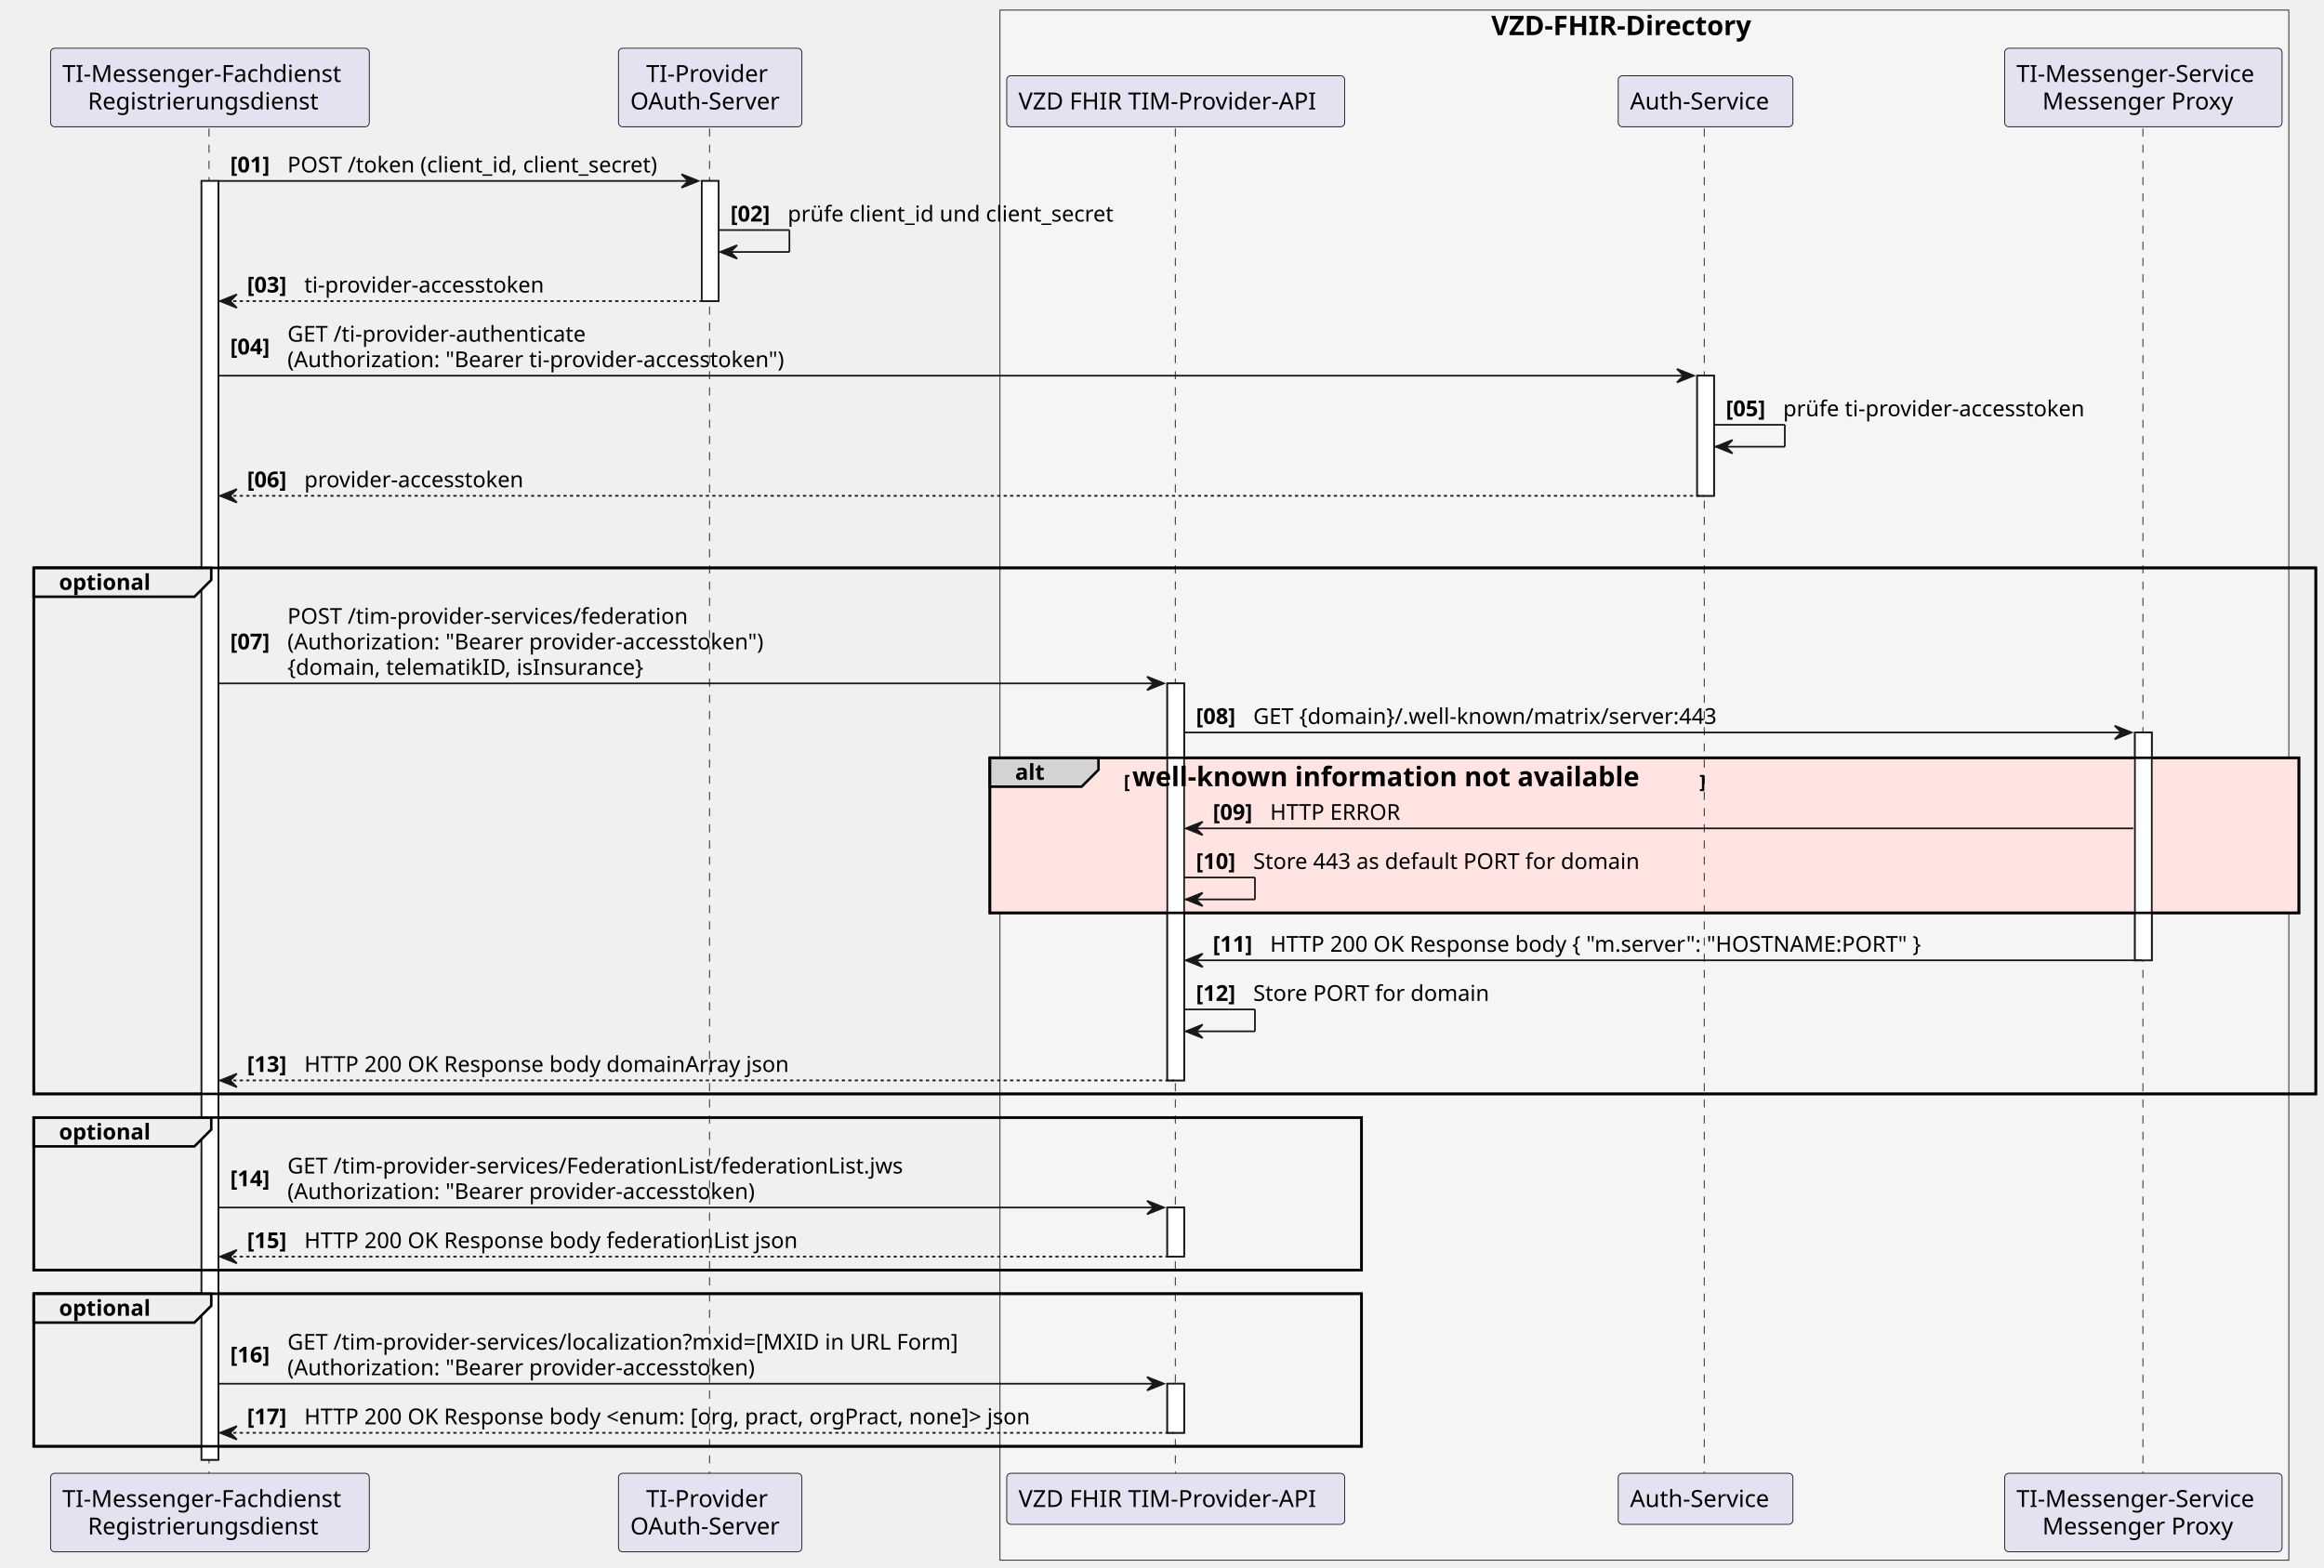
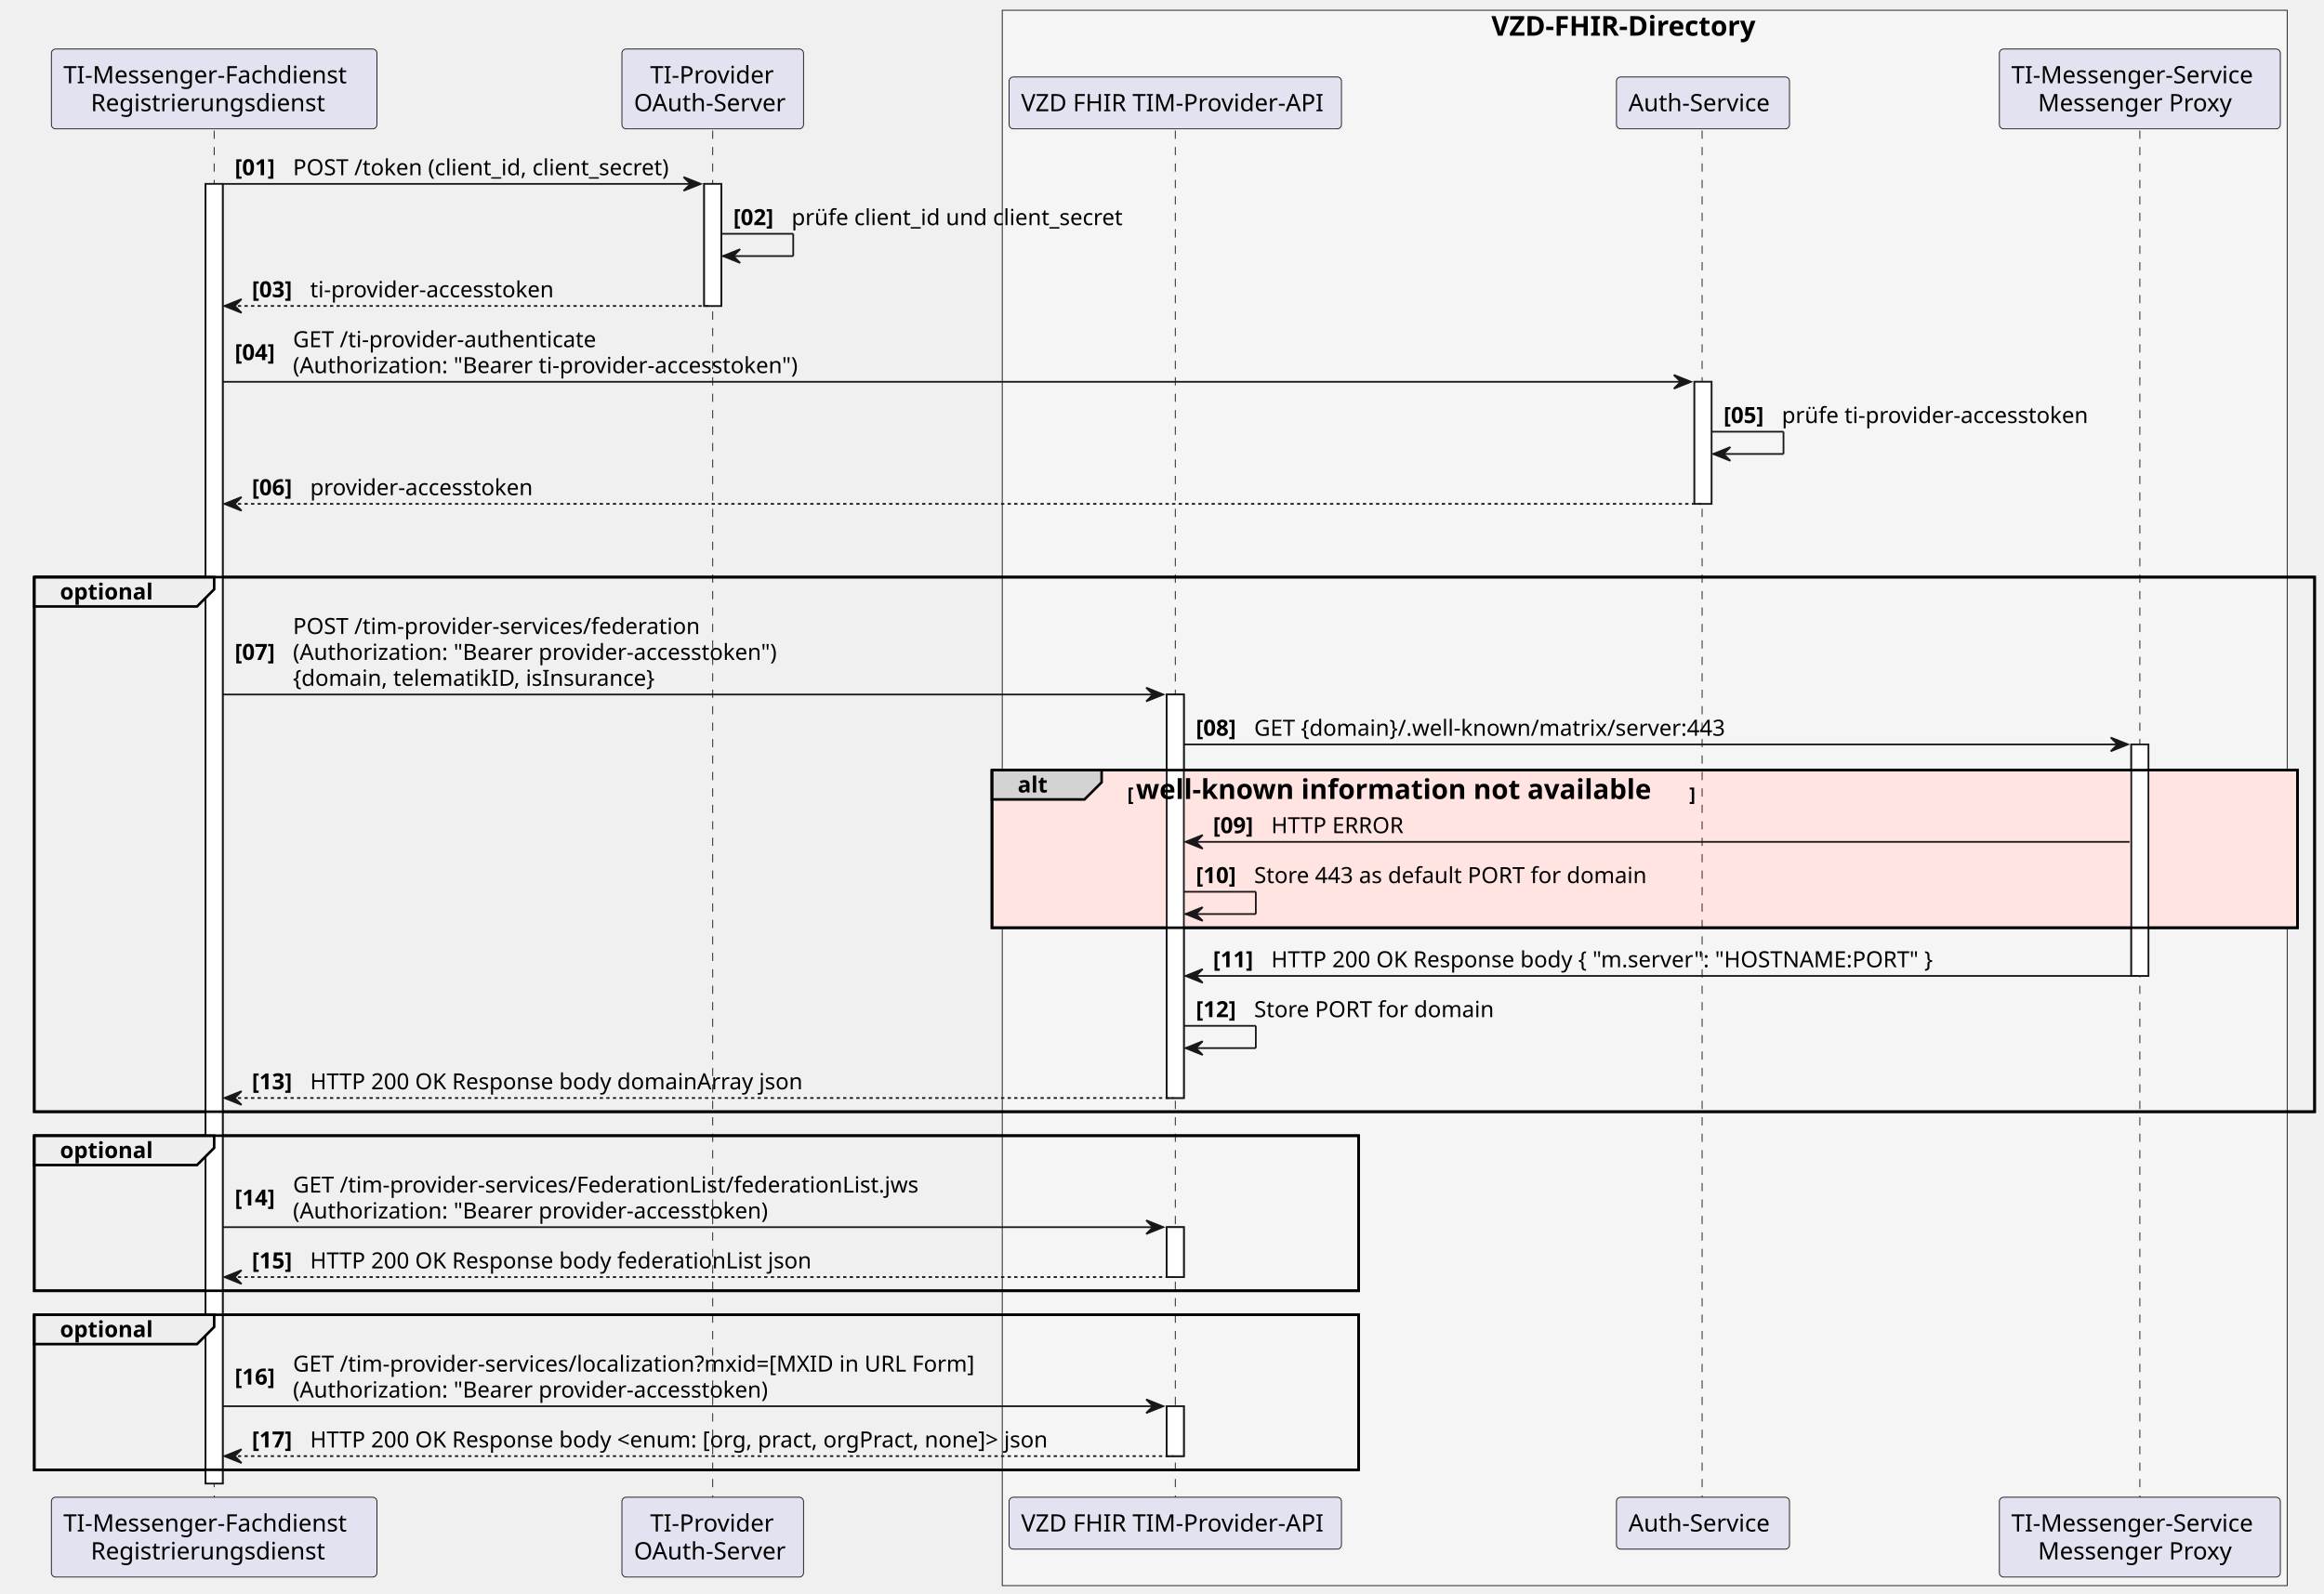
- <svg xmlns="http://www.w3.org/2000/svg" contentStyleType="text/css" data-diagram-type="SEQUENCE" height="969.792px" preserveAspectRatio="none" style="width:1436px;height:969px;background:#FFFFFF;" version="1.1" viewBox="0 0 1436 969" width="1436.458px" zoomAndPan="magnify">
+ <svg xmlns="http://www.w3.org/2000/svg" contentStyleType="text/css" height="969.792px" preserveAspectRatio="none" style="width:1413px;height:969px;background:#FFFFFF;" version="1.1" viewBox="0 0 1413 969" width="1413.542px" zoomAndPan="magnify">
  <defs />
  <g>
-     <rect fill="#F5F5F5" height="957.967" style="stroke:#181818;stroke-width:0.521;" width="796.367" x="617.883" y="6.25" />
-     <text fill="#000000" font-family="sans-serif" font-size="16.667" font-weight="bold" lengthAdjust="spacing" textLength="184.473" x="921.473" y="21.72">VZD-FHIR-Directory</text>
-     <text fill="#000000" font-family="sans-serif" font-size="13.542" font-weight="bold" lengthAdjust="spacing" textLength="4.715" x="1105.945" y="22.457"> </text>
-     <g>
-       <rect fill="#FFFFFF" height="790.316" style="stroke:#181818;stroke-width:1.042;" width="10.417" x="124.508" y="111.825" />
-     </g>
-     <g>
-       <rect fill="#FFFFFF" height="74.235" style="stroke:#181818;stroke-width:1.042;" width="10.417" x="433.613" y="111.825" />
-     </g>
-     <g>
-       <rect fill="#FFFFFF" height="245.369" style="stroke:#181818;stroke-width:1.042;" width="10.417" x="721.264" y="422.331" />
-     </g>
-     <g>
-       <rect fill="#FFFFFF" height="30.347" style="stroke:#181818;stroke-width:1.042;" width="10.417" x="721.264" y="746.24" />
-     </g>
-     <g>
-       <rect fill="#FFFFFF" height="30.347" style="stroke:#181818;stroke-width:1.042;" width="10.417" x="721.264" y="855.127" />
-     </g>
-     <g>
-       <rect fill="#FFFFFF" height="74.235" style="stroke:#181818;stroke-width:1.042;" width="10.417" x="1048.674" y="232.17" />
-     </g>
-     <g>
-       <rect fill="#FFFFFF" height="140.788" style="stroke:#181818;stroke-width:1.042;" width="10.417" x="1319.173" y="452.677" />
-     </g>
-     <rect fill="none" height="325.089" style="stroke:#000000;stroke-width:1.562;" width="1410.083" x="20.833" y="350.944" />
-     <rect fill="#FFE4E1" height="95.858" style="stroke:#000000;stroke-width:1.562;" width="808.867" x="611.633" y="468.302" />
-     <rect fill="none" height="94.303" style="stroke:#000000;stroke-width:1.562;" width="820.478" x="20.833" y="690.617" />
-     <rect fill="none" height="94.303" style="stroke:#000000;stroke-width:1.562;" width="820.478" x="20.833" y="799.504" />
-     <g>
-       <rect fill="#000000" fill-opacity="0" height="832.121" width="8.333" x="125.549" y="79.394" />
-       <line style="stroke:#181818;stroke-width:0.521;stroke-dasharray:5.0,5.0;" x1="129.167" x2="129.167" y1="79.394" y2="911.515" />
-     </g>
-     <g>
-       <rect fill="#000000" fill-opacity="0" height="832.121" width="8.333" x="434.654" y="79.394" />
-       <line style="stroke:#181818;stroke-width:0.521;stroke-dasharray:5.0,5.0;" x1="438.407" x2="438.407" y1="79.394" y2="911.515" />
-     </g>
-     <g>
-       <rect fill="#000000" fill-opacity="0" height="832.121" width="8.333" x="722.305" y="79.394" />
-       <line style="stroke:#181818;stroke-width:0.521;stroke-dasharray:5.0,5.0;" x1="726.216" x2="726.216" y1="79.394" y2="911.515" />
-     </g>
-     <g>
-       <rect fill="#000000" fill-opacity="0" height="832.121" width="8.333" x="1049.715" y="79.394" />
-       <line style="stroke:#181818;stroke-width:0.521;stroke-dasharray:5.0,5.0;" x1="1053.046" x2="1053.046" y1="79.394" y2="911.515" />
-     </g>
-     <g>
-       <rect fill="#000000" fill-opacity="0" height="832.121" width="8.333" x="1320.214" y="79.394" />
-       <line style="stroke:#181818;stroke-width:0.521;stroke-dasharray:5.0,5.0;" x1="1324.096" x2="1324.096" y1="79.394" y2="911.515" />
-     </g>
-     <g class="participant participant-head" data-participant="rd">
-       <rect fill="#E2E2F0" height="48.535" rx="2.604" ry="2.604" style="stroke:#181818;stroke-width:0.521;" width="196.932" x="31.25" y="29.818" />
-       <text fill="#000000" font-family="sans-serif" font-size="14.583" lengthAdjust="spacing" textLength="182.349" x="38.542" y="50.646">TI-Messenger-Fachdienst</text>
-       <text fill="#000000" font-family="sans-serif" font-size="14.583" lengthAdjust="spacing" textLength="150.925" x="54.254" y="67.622">Registrierungsdienst</text>
-     </g>
-     <g class="participant participant-tail" data-participant="rd">
-       <rect fill="#E2E2F0" height="48.535" rx="2.604" ry="2.604" style="stroke:#181818;stroke-width:0.521;" width="196.932" x="31.25" y="910.474" />
-       <text fill="#000000" font-family="sans-serif" font-size="14.583" lengthAdjust="spacing" textLength="182.349" x="38.542" y="931.302">TI-Messenger-Fachdienst</text>
-       <text fill="#000000" font-family="sans-serif" font-size="14.583" lengthAdjust="spacing" textLength="150.925" x="54.254" y="948.278">Registrierungsdienst</text>
-     </g>
-     <g class="participant participant-head" data-participant="oa">
-       <rect fill="#E2E2F0" height="48.535" rx="2.604" ry="2.604" style="stroke:#181818;stroke-width:0.521;" width="113.327" x="382.157" y="29.818" />
-       <text fill="#000000" font-family="sans-serif" font-size="14.583" lengthAdjust="spacing" textLength="79.09" x="399.276" y="50.646">TI-Provider</text>
-       <text fill="#000000" font-family="sans-serif" font-size="14.583" lengthAdjust="spacing" textLength="98.744" x="389.449" y="67.622">OAuth-Server</text>
-     </g>
-     <g class="participant participant-tail" data-participant="oa">
-       <rect fill="#E2E2F0" height="48.535" rx="2.604" ry="2.604" style="stroke:#181818;stroke-width:0.521;" width="113.327" x="382.157" y="910.474" />
-       <text fill="#000000" font-family="sans-serif" font-size="14.583" lengthAdjust="spacing" textLength="79.09" x="399.276" y="931.302">TI-Provider</text>
-       <text fill="#000000" font-family="sans-serif" font-size="14.583" lengthAdjust="spacing" textLength="98.744" x="389.449" y="948.278">OAuth-Server</text>
-     </g>
-     <g class="participant participant-head" data-participant="fp">
-       <rect fill="#E2E2F0" height="31.559" rx="2.604" ry="2.604" style="stroke:#181818;stroke-width:0.521;" width="208.845" x="622.049" y="46.794" />
-       <text fill="#000000" font-family="sans-serif" font-size="14.583" lengthAdjust="spacing" textLength="194.262" x="629.341" y="67.622">VZD FHIR TIM-Provider-API</text>
-     </g>
-     <g class="participant participant-tail" data-participant="fp">
-       <rect fill="#E2E2F0" height="31.559" rx="2.604" ry="2.604" style="stroke:#181818;stroke-width:0.521;" width="208.845" x="622.049" y="910.474" />
-       <text fill="#000000" font-family="sans-serif" font-size="14.583" lengthAdjust="spacing" textLength="194.262" x="629.341" y="931.302">VZD FHIR TIM-Provider-API</text>
-     </g>
-     <g class="participant participant-head" data-participant="fa">
-       <rect fill="#E2E2F0" height="31.559" rx="2.604" ry="2.604" style="stroke:#181818;stroke-width:0.521;" width="107.922" x="999.921" y="46.794" />
-       <text fill="#000000" font-family="sans-serif" font-size="14.583" lengthAdjust="spacing" textLength="93.339" x="1007.212" y="67.622">Auth-Service</text>
-     </g>
-     <g class="participant participant-tail" data-participant="fa">
-       <rect fill="#E2E2F0" height="31.559" rx="2.604" ry="2.604" style="stroke:#181818;stroke-width:0.521;" width="107.922" x="999.921" y="910.474" />
-       <text fill="#000000" font-family="sans-serif" font-size="14.583" lengthAdjust="spacing" textLength="93.339" x="1007.212" y="931.302">Auth-Service</text>
-     </g>
-     <g class="participant participant-head" data-participant="hs">
-       <rect fill="#E2E2F0" height="48.535" rx="2.604" ry="2.604" style="stroke:#181818;stroke-width:0.521;" width="171.404" x="1238.679" y="29.818" />
-       <text fill="#000000" font-family="sans-serif" font-size="14.583" lengthAdjust="spacing" textLength="156.821" x="1245.971" y="50.646">TI-Messenger-Service</text>
-       <text fill="#000000" font-family="sans-serif" font-size="14.583" lengthAdjust="spacing" textLength="124.799" x="1261.982" y="67.622">Messenger Proxy</text>
-     </g>
-     <g class="participant participant-tail" data-participant="hs">
-       <rect fill="#E2E2F0" height="48.535" rx="2.604" ry="2.604" style="stroke:#181818;stroke-width:0.521;" width="171.404" x="1238.679" y="910.474" />
-       <text fill="#000000" font-family="sans-serif" font-size="14.583" lengthAdjust="spacing" textLength="156.821" x="1245.971" y="931.302">TI-Messenger-Service</text>
-       <text fill="#000000" font-family="sans-serif" font-size="14.583" lengthAdjust="spacing" textLength="124.799" x="1261.982" y="948.278">Messenger Proxy</text>
-     </g>
-     <g>
-       <rect fill="#FFFFFF" height="790.316" style="stroke:#181818;stroke-width:1.042;" width="10.417" x="124.508" y="111.825" />
-     </g>
-     <g>
-       <rect fill="#FFFFFF" height="74.235" style="stroke:#181818;stroke-width:1.042;" width="10.417" x="433.613" y="111.825" />
-     </g>
-     <g>
-       <rect fill="#FFFFFF" height="245.369" style="stroke:#181818;stroke-width:1.042;" width="10.417" x="721.264" y="422.331" />
-     </g>
-     <g>
-       <rect fill="#FFFFFF" height="30.347" style="stroke:#181818;stroke-width:1.042;" width="10.417" x="721.264" y="746.24" />
-     </g>
-     <g>
-       <rect fill="#FFFFFF" height="30.347" style="stroke:#181818;stroke-width:1.042;" width="10.417" x="721.264" y="855.127" />
-     </g>
-     <g>
-       <rect fill="#FFFFFF" height="74.235" style="stroke:#181818;stroke-width:1.042;" width="10.417" x="1048.674" y="232.17" />
-     </g>
-     <g>
-       <rect fill="#FFFFFF" height="140.788" style="stroke:#181818;stroke-width:1.042;" width="10.417" x="1319.173" y="452.677" />
-     </g>
-     <g class="message" data-participant-1="rd" data-participant-2="oa">
-       <polygon fill="#181818" points="421.113,107.658,431.529,111.825,421.113,115.991,425.279,111.825" style="stroke:#181818;stroke-width:1.042;" />
-       <line style="stroke:#181818;stroke-width:1.042;" x1="134.924" x2="427.363" y1="111.825" y2="111.825" />
-       <text fill="#000000" font-family="sans-serif" font-size="13.542" font-weight="bold" lengthAdjust="spacing" textLength="31.223" x="142.216" y="106.547">[01]</text>
-       <text fill="#000000" font-family="sans-serif" font-size="13.542" lengthAdjust="spacing" textLength="248.716" x="177.605" y="106.547">POST /token (client_id, client_secret)</text>
-     </g>
-     <g class="message" data-participant-1="oa" data-participant-2="oa">
-       <line style="stroke:#181818;stroke-width:1.042;" x1="444.029" x2="487.779" y1="142.171" y2="142.171" />
-       <line style="stroke:#181818;stroke-width:1.042;" x1="487.779" x2="487.779" y1="142.171" y2="155.713" />
-       <line style="stroke:#181818;stroke-width:1.042;" x1="445.071" x2="487.779" y1="155.713" y2="155.713" />
-       <polygon fill="#181818" points="455.488,151.546,445.071,155.713,455.488,159.88,451.321,155.713" style="stroke:#181818;stroke-width:1.042;" />
-       <text fill="#000000" font-family="sans-serif" font-size="13.542" font-weight="bold" lengthAdjust="spacing" textLength="31.223" x="451.321" y="136.894">[02]</text>
-       <text fill="#000000" font-family="sans-serif" font-size="13.542" lengthAdjust="spacing" textLength="216.845" x="486.71" y="136.894">prüfe client_id und client_secret</text>
-     </g>
-     <g class="message" data-participant-1="oa" data-participant-2="rd">
-       <polygon fill="#181818" points="146.383,181.893,135.966,186.06,146.383,190.226,142.216,186.06" style="stroke:#181818;stroke-width:1.042;" />
-       <line style="stroke:#181818;stroke-width:1.042;stroke-dasharray:2.0,2.0;" x1="140.133" x2="437.779" y1="186.06" y2="186.06" />
-       <text fill="#000000" font-family="sans-serif" font-size="13.542" font-weight="bold" lengthAdjust="spacing" textLength="31.223" x="152.633" y="180.783">[03]</text>
-       <text fill="#000000" font-family="sans-serif" font-size="13.542" lengthAdjust="spacing" textLength="159.544" x="188.022" y="180.783">ti-provider-accesstoken</text>
-     </g>
-     <g class="message" data-participant-1="rd" data-participant-2="fa">
-       <polygon fill="#181818" points="1036.174,228.003,1046.59,232.17,1036.174,236.336,1040.34,232.17" style="stroke:#181818;stroke-width:1.042;" />
-       <line style="stroke:#181818;stroke-width:1.042;" x1="134.924" x2="1042.424" y1="232.17" y2="232.17" />
-       <text fill="#000000" font-family="sans-serif" font-size="13.542" font-weight="bold" lengthAdjust="spacing" textLength="31.223" x="142.216" y="219.011">[04]</text>
-       <text fill="#000000" font-family="sans-serif" font-size="13.542" lengthAdjust="spacing" textLength="197.895" x="177.605" y="211.129">GET /ti-provider-authenticate</text>
-       <text fill="#000000" font-family="sans-serif" font-size="13.542" lengthAdjust="spacing" textLength="331.824" x="177.605" y="226.893">(Authorization: "Bearer ti-provider-accesstoken")</text>
-     </g>
-     <g class="message" data-participant-1="fa" data-participant-2="fa">
-       <line style="stroke:#181818;stroke-width:1.042;" x1="1059.09" x2="1102.84" y1="262.516" y2="262.516" />
-       <line style="stroke:#181818;stroke-width:1.042;" x1="1102.84" x2="1102.84" y1="262.516" y2="276.058" />
-       <line style="stroke:#181818;stroke-width:1.042;" x1="1060.132" x2="1102.84" y1="276.058" y2="276.058" />
-       <polygon fill="#181818" points="1070.549,271.891,1060.132,276.058,1070.549,280.225,1066.382,276.058" style="stroke:#181818;stroke-width:1.042;" />
-       <text fill="#000000" font-family="sans-serif" font-size="13.542" font-weight="bold" lengthAdjust="spacing" textLength="31.223" x="1066.382" y="257.239">[05]</text>
-       <text fill="#000000" font-family="sans-serif" font-size="13.542" lengthAdjust="spacing" textLength="199.693" x="1101.771" y="257.239">prüfe ti-provider-accesstoken</text>
-     </g>
-     <g class="message" data-participant-1="fa" data-participant-2="rd">
-       <polygon fill="#181818" points="146.383,302.238,135.966,306.405,146.383,310.571,142.216,306.405" style="stroke:#181818;stroke-width:1.042;" />
-       <line style="stroke:#181818;stroke-width:1.042;stroke-dasharray:2.0,2.0;" x1="140.133" x2="1052.84" y1="306.405" y2="306.405" />
-       <text fill="#000000" font-family="sans-serif" font-size="13.542" font-weight="bold" lengthAdjust="spacing" textLength="31.223" x="152.633" y="301.128">[06]</text>
-       <text fill="#000000" font-family="sans-serif" font-size="13.542" lengthAdjust="spacing" textLength="145.586" x="188.022" y="301.128">provider-accesstoken</text>
-     </g>
-     <path d="M20.833,350.944 L130.543,350.944 L130.543,358.374 L120.127,368.791 L20.833,368.791 L20.833,350.944" fill="#EEEEEE" style="stroke:#000000;stroke-width:1.562;" />
-     <rect fill="none" height="325.089" style="stroke:#000000;stroke-width:1.562;" width="1410.083" x="20.833" y="350.944" />
-     <text fill="#000000" font-family="sans-serif" font-size="13.542" font-weight="bold" lengthAdjust="spacing" textLength="62.835" x="36.458" y="364.555">optional</text>
-     <g class="message" data-participant-1="rd" data-participant-2="fp">
-       <polygon fill="#181818" points="708.764,418.164,719.18,422.331,708.764,426.497,712.93,422.331" style="stroke:#181818;stroke-width:1.042;" />
-       <line style="stroke:#181818;stroke-width:1.042;" x1="134.924" x2="715.014" y1="422.331" y2="422.331" />
-       <text fill="#000000" font-family="sans-serif" font-size="13.542" font-weight="bold" lengthAdjust="spacing" textLength="31.223" x="142.216" y="401.29">[07]</text>
-       <text fill="#000000" font-family="sans-serif" font-size="13.542" lengthAdjust="spacing" textLength="263.269" x="177.605" y="385.527">POST /tim-provider-services/federation</text>
-       <text fill="#000000" font-family="sans-serif" font-size="13.542" lengthAdjust="spacing" textLength="317.865" x="177.605" y="401.29">(Authorization: "Bearer provider-accesstoken")</text>
-       <text fill="#000000" font-family="sans-serif" font-size="13.542" lengthAdjust="spacing" textLength="240.98" x="177.605" y="417.054">{domain, telematikID, isInsurance}</text>
-     </g>
-     <g class="message" data-participant-1="fp" data-participant-2="hs">
-       <polygon fill="#181818" points="1306.673,448.511,1317.089,452.677,1306.673,456.844,1310.839,452.677" style="stroke:#181818;stroke-width:1.042;" />
-       <line style="stroke:#181818;stroke-width:1.042;" x1="731.68" x2="1312.923" y1="452.677" y2="452.677" />
-       <text fill="#000000" font-family="sans-serif" font-size="13.542" font-weight="bold" lengthAdjust="spacing" textLength="31.223" x="738.972" y="447.4">[08]</text>
-       <text fill="#000000" font-family="sans-serif" font-size="13.542" lengthAdjust="spacing" textLength="311.167" x="774.361" y="447.4">GET {domain}/.well-known/matrix/server:443</text>
-     </g>
-     <path d="M611.633,468.302 L678.761,468.302 L678.761,475.732 L668.344,486.149 L611.633,486.149 L611.633,468.302" fill="#D3D3D3" style="stroke:#000000;stroke-width:1.562;" />
-     <rect fill="none" height="95.858" style="stroke:#000000;stroke-width:1.562;" width="808.867" x="611.633" y="468.302" />
-     <text fill="#000000" font-family="sans-serif" font-size="13.542" font-weight="bold" lengthAdjust="spacing" textLength="20.253" x="627.258" y="481.914">alt</text>
-     <text fill="#000000" font-family="sans-serif" font-size="11.458" font-weight="bold" lengthAdjust="spacing" textLength="5.237" x="694.386" y="487.084">[</text>
-     <text fill="#000000" font-family="sans-serif" font-size="16.667" font-weight="bold" lengthAdjust="spacing" textLength="350.48" x="699.623" y="485.856">well-known information not available</text>
-     <text fill="#000000" font-family="sans-serif" font-size="11.458" font-weight="bold" lengthAdjust="spacing" textLength="5.237" x="1050.103" y="487.084">]</text>
-     <g class="message" data-participant-1="hs" data-participant-2="fp">
-       <polygon fill="#181818" points="743.139,507.772,732.722,511.938,743.139,516.105,738.972,511.938" style="stroke:#181818;stroke-width:1.042;" />
-       <line style="stroke:#181818;stroke-width:1.042;" x1="736.889" x2="1318.131" y1="511.938" y2="511.938" />
-       <text fill="#000000" font-family="sans-serif" font-size="13.542" font-weight="bold" lengthAdjust="spacing" textLength="31.223" x="749.389" y="506.661">[09]</text>
-       <text fill="#000000" font-family="sans-serif" font-size="13.542" lengthAdjust="spacing" textLength="86.639" x="784.778" y="506.661">HTTP ERROR</text>
-     </g>
-     <g class="message" data-participant-1="fp" data-participant-2="fp">
-       <line style="stroke:#181818;stroke-width:1.042;" x1="731.68" x2="775.43" y1="542.285" y2="542.285" />
-       <line style="stroke:#181818;stroke-width:1.042;" x1="775.43" x2="775.43" y1="542.285" y2="555.827" />
-       <line style="stroke:#181818;stroke-width:1.042;" x1="732.722" x2="775.43" y1="555.827" y2="555.827" />
-       <polygon fill="#181818" points="743.139,551.66,732.722,555.827,743.139,559.994,738.972,555.827" style="stroke:#181818;stroke-width:1.042;" />
-       <text fill="#000000" font-family="sans-serif" font-size="13.542" font-weight="bold" lengthAdjust="spacing" textLength="31.223" x="738.972" y="537.008">[10]</text>
-       <text fill="#000000" font-family="sans-serif" font-size="13.542" lengthAdjust="spacing" textLength="256.604" x="774.361" y="537.008">Store 443 as default PORT for domain</text>
-     </g>
-     <g class="message" data-participant-1="hs" data-participant-2="fp">
-       <polygon fill="#181818" points="743.139,589.298,732.722,593.465,743.139,597.632,738.972,593.465" style="stroke:#181818;stroke-width:1.042;" />
-       <line style="stroke:#181818;stroke-width:1.042;" x1="736.889" x2="1323.339" y1="593.465" y2="593.465" />
-       <text fill="#000000" font-family="sans-serif" font-size="13.542" font-weight="bold" lengthAdjust="spacing" textLength="31.223" x="749.389" y="588.188">[11]</text>
-       <text fill="#000000" font-family="sans-serif" font-size="13.542" lengthAdjust="spacing" textLength="439.33" x="784.778" y="588.188">HTTP 200 OK Response body { "m.server": "HOSTNAME:PORT" }</text>
-     </g>
-     <g class="message" data-participant-1="fp" data-participant-2="fp">
-       <line style="stroke:#181818;stroke-width:1.042;" x1="731.68" x2="775.43" y1="623.812" y2="623.812" />
-       <line style="stroke:#181818;stroke-width:1.042;" x1="775.43" x2="775.43" y1="623.812" y2="637.354" />
-       <line style="stroke:#181818;stroke-width:1.042;" x1="732.722" x2="775.43" y1="637.354" y2="637.354" />
-       <polygon fill="#181818" points="743.139,633.187,732.722,637.354,743.139,641.52,738.972,637.354" style="stroke:#181818;stroke-width:1.042;" />
-       <text fill="#000000" font-family="sans-serif" font-size="13.542" font-weight="bold" lengthAdjust="spacing" textLength="31.223" x="738.972" y="618.535">[12]</text>
-       <text fill="#000000" font-family="sans-serif" font-size="13.542" lengthAdjust="spacing" textLength="154.843" x="774.361" y="618.535">Store PORT for domain</text>
-     </g>
-     <g class="message" data-participant-1="fp" data-participant-2="rd">
-       <polygon fill="#181818" points="146.383,663.534,135.966,667.7,146.383,671.867,142.216,667.7" style="stroke:#181818;stroke-width:1.042;" />
-       <line style="stroke:#181818;stroke-width:1.042;stroke-dasharray:2.0,2.0;" x1="140.133" x2="725.43" y1="667.7" y2="667.7" />
-       <text fill="#000000" font-family="sans-serif" font-size="13.542" font-weight="bold" lengthAdjust="spacing" textLength="31.223" x="152.633" y="662.423">[13]</text>
-       <text fill="#000000" font-family="sans-serif" font-size="13.542" lengthAdjust="spacing" textLength="320.352" x="188.022" y="662.423">HTTP 200 OK Response body domainArray json</text>
-     </g>
-     <path d="M20.833,690.617 L130.543,690.617 L130.543,698.047 L120.127,708.463 L20.833,708.463 L20.833,690.617" fill="#EEEEEE" style="stroke:#000000;stroke-width:1.562;" />
-     <rect fill="none" height="94.303" style="stroke:#000000;stroke-width:1.562;" width="820.478" x="20.833" y="690.617" />
-     <text fill="#000000" font-family="sans-serif" font-size="13.542" font-weight="bold" lengthAdjust="spacing" textLength="62.835" x="36.458" y="704.228">optional</text>
-     <g class="message" data-participant-1="rd" data-participant-2="fp">
-       <polygon fill="#181818" points="708.764,742.074,719.18,746.24,708.764,750.407,712.93,746.24" style="stroke:#181818;stroke-width:1.042;" />
-       <line style="stroke:#181818;stroke-width:1.042;" x1="134.924" x2="715.014" y1="746.24" y2="746.24" />
-       <text fill="#000000" font-family="sans-serif" font-size="13.542" font-weight="bold" lengthAdjust="spacing" textLength="31.223" x="142.216" y="733.082">[14]</text>
-       <text fill="#000000" font-family="sans-serif" font-size="13.542" lengthAdjust="spacing" textLength="405.853" x="177.605" y="725.2">GET /tim-provider-services/FederationList/federationList.jws</text>
-       <text fill="#000000" font-family="sans-serif" font-size="13.542" lengthAdjust="spacing" textLength="311.637" x="177.605" y="740.963">(Authorization: "Bearer provider-accesstoken)</text>
-     </g>
-     <g class="message" data-participant-1="fp" data-participant-2="rd">
-       <polygon fill="#181818" points="146.383,772.42,135.966,776.587,146.383,780.754,142.216,776.587" style="stroke:#181818;stroke-width:1.042;" />
-       <line style="stroke:#181818;stroke-width:1.042;stroke-dasharray:2.0,2.0;" x1="140.133" x2="725.43" y1="776.587" y2="776.587" />
-       <text fill="#000000" font-family="sans-serif" font-size="13.542" font-weight="bold" lengthAdjust="spacing" textLength="31.223" x="152.633" y="771.31">[15]</text>
-       <text fill="#000000" font-family="sans-serif" font-size="13.542" lengthAdjust="spacing" textLength="326.428" x="188.022" y="771.31">HTTP 200 OK Response body federationList json</text>
-     </g>
-     <path d="M20.833,799.504 L130.543,799.504 L130.543,806.934 L120.127,817.35 L20.833,817.35 L20.833,799.504" fill="#EEEEEE" style="stroke:#000000;stroke-width:1.562;" />
-     <rect fill="none" height="94.303" style="stroke:#000000;stroke-width:1.562;" width="820.478" x="20.833" y="799.504" />
-     <text fill="#000000" font-family="sans-serif" font-size="13.542" font-weight="bold" lengthAdjust="spacing" textLength="62.835" x="36.458" y="813.115">optional</text>
-     <g class="message" data-participant-1="rd" data-participant-2="fp">
-       <polygon fill="#181818" points="708.764,850.96,719.18,855.127,708.764,859.294,712.93,855.127" style="stroke:#181818;stroke-width:1.042;" />
-       <line style="stroke:#181818;stroke-width:1.042;" x1="134.924" x2="715.014" y1="855.127" y2="855.127" />
-       <text fill="#000000" font-family="sans-serif" font-size="13.542" font-weight="bold" lengthAdjust="spacing" textLength="31.223" x="142.216" y="841.968">[16]</text>
-       <text fill="#000000" font-family="sans-serif" font-size="13.542" lengthAdjust="spacing" textLength="446.729" x="177.605" y="834.087">GET /tim-provider-services/localization?mxid=[MXID in URL Form]</text>
-       <text fill="#000000" font-family="sans-serif" font-size="13.542" lengthAdjust="spacing" textLength="311.637" x="177.605" y="849.85">(Authorization: "Bearer provider-accesstoken)</text>
-     </g>
-     <g class="message" data-participant-1="fp" data-participant-2="rd">
-       <polygon fill="#181818" points="146.383,881.307,135.966,885.474,146.383,889.64,142.216,885.474" style="stroke:#181818;stroke-width:1.042;" />
-       <line style="stroke:#181818;stroke-width:1.042;stroke-dasharray:2.0,2.0;" x1="140.133" x2="725.43" y1="885.474" y2="885.474" />
-       <text fill="#000000" font-family="sans-serif" font-size="13.542" font-weight="bold" lengthAdjust="spacing" textLength="31.223" x="152.633" y="880.197">[17]</text>
-       <text fill="#000000" font-family="sans-serif" font-size="13.542" lengthAdjust="spacing" textLength="488.247" x="188.022" y="880.197">HTTP 200 OK Response body &lt;enum: [org, pract, orgPract, none]&gt; json</text>
-     </g>
+     <rect fill="#F5F5F5" height="957.967" style="stroke:#181818;stroke-width:0.521;" width="781.25" x="609.375" y="6.25" />
+     <text fill="#000000" font-family="sans-serif" font-size="16.667" font-weight="bold" lengthAdjust="spacing" textLength="181.25" x="906.771" y="21.72">VZD-FHIR-Directory</text>
+     <text fill="#000000" font-family="sans-serif" font-size="13.542" font-weight="bold" lengthAdjust="spacing" textLength="5.208" x="1088.021" y="22.457"> </text>
+     <rect fill="#FFFFFF" height="790.316" style="stroke:#181818;stroke-width:1.042;" width="10.417" x="125" y="111.825" />
+     <rect fill="#FFFFFF" height="74.235" style="stroke:#181818;stroke-width:1.042;" width="10.417" x="428.125" y="111.825" />
+     <rect fill="#FFFFFF" height="245.369" style="stroke:#181818;stroke-width:1.042;" width="10.417" x="709.375" y="422.331" />
+     <rect fill="#FFFFFF" height="30.347" style="stroke:#181818;stroke-width:1.042;" width="10.417" x="709.375" y="746.24" />
+     <rect fill="#FFFFFF" height="30.347" style="stroke:#181818;stroke-width:1.042;" width="10.417" x="709.375" y="855.127" />
+     <rect fill="#FFFFFF" height="74.235" style="stroke:#181818;stroke-width:1.042;" width="10.417" x="1030.208" y="232.17" />
+     <rect fill="#FFFFFF" height="140.788" style="stroke:#181818;stroke-width:1.042;" width="10.417" x="1295.833" y="452.677" />
+     <rect fill="none" height="325.089" style="stroke:#000000;stroke-width:1.562;" width="1386.458" x="20.833" y="350.944" />
+     <rect fill="#FFE4E1" height="95.858" style="stroke:#000000;stroke-width:1.562;" width="793.75" x="603.125" y="468.302" />
+     <rect fill="none" height="94.303" style="stroke:#000000;stroke-width:1.562;" width="805.208" x="20.833" y="690.617" />
+     <rect fill="none" height="94.303" style="stroke:#000000;stroke-width:1.562;" width="805.208" x="20.833" y="799.504" />
+     <line style="stroke:#181818;stroke-width:0.521;stroke-dasharray:5.0,5.0;" x1="130.208" x2="130.208" y1="79.394" y2="911.515" />
+     <line style="stroke:#181818;stroke-width:0.521;stroke-dasharray:5.0,5.0;" x1="433.333" x2="433.333" y1="79.394" y2="911.515" />
+     <line style="stroke:#181818;stroke-width:0.521;stroke-dasharray:5.0,5.0;" x1="714.583" x2="714.583" y1="79.394" y2="911.515" />
+     <line style="stroke:#181818;stroke-width:0.521;stroke-dasharray:5.0,5.0;" x1="1034.896" x2="1034.896" y1="79.394" y2="911.515" />
+     <line style="stroke:#181818;stroke-width:0.521;stroke-dasharray:5.0,5.0;" x1="1301.042" x2="1301.042" y1="79.394" y2="911.515" />
+     <rect fill="#E2E2F0" height="48.535" rx="2.604" ry="2.604" style="stroke:#181818;stroke-width:0.521;" width="197.917" x="31.25" y="29.818" />
+     <text fill="#000000" font-family="sans-serif" font-size="14.583" lengthAdjust="spacing" textLength="183.333" x="38.542" y="50.646">TI-Messenger-Fachdienst</text>
+     <text fill="#000000" font-family="sans-serif" font-size="14.583" lengthAdjust="spacing" textLength="150" x="55.208" y="67.622">Registrierungsdienst</text>
+     <rect fill="#E2E2F0" height="48.535" rx="2.604" ry="2.604" style="stroke:#181818;stroke-width:0.521;" width="197.917" x="31.25" y="910.474" />
+     <text fill="#000000" font-family="sans-serif" font-size="14.583" lengthAdjust="spacing" textLength="183.333" x="38.542" y="931.302">TI-Messenger-Fachdienst</text>
+     <text fill="#000000" font-family="sans-serif" font-size="14.583" lengthAdjust="spacing" textLength="150" x="55.208" y="948.278">Registrierungsdienst</text>
+     <rect fill="#E2E2F0" height="48.535" rx="2.604" ry="2.604" style="stroke:#181818;stroke-width:0.521;" width="110.417" x="378.125" y="29.818" />
+     <text fill="#000000" font-family="sans-serif" font-size="14.583" lengthAdjust="spacing" textLength="76.042" x="395.312" y="50.646">TI-Provider</text>
+     <text fill="#000000" font-family="sans-serif" font-size="14.583" lengthAdjust="spacing" textLength="95.833" x="385.417" y="67.622">OAuth-Server</text>
+     <rect fill="#E2E2F0" height="48.535" rx="2.604" ry="2.604" style="stroke:#181818;stroke-width:0.521;" width="110.417" x="378.125" y="910.474" />
+     <text fill="#000000" font-family="sans-serif" font-size="14.583" lengthAdjust="spacing" textLength="76.042" x="395.312" y="931.302">TI-Provider</text>
+     <text fill="#000000" font-family="sans-serif" font-size="14.583" lengthAdjust="spacing" textLength="95.833" x="385.417" y="948.278">OAuth-Server</text>
+     <rect fill="#E2E2F0" height="31.559" rx="2.604" ry="2.604" style="stroke:#181818;stroke-width:0.521;" width="202.083" x="613.542" y="46.794" />
+     <text fill="#000000" font-family="sans-serif" font-size="14.583" lengthAdjust="spacing" textLength="187.5" x="620.833" y="67.622">VZD FHIR TIM-Provider-API</text>
+     <rect fill="#E2E2F0" height="31.559" rx="2.604" ry="2.604" style="stroke:#181818;stroke-width:0.521;" width="202.083" x="613.542" y="910.474" />
+     <text fill="#000000" font-family="sans-serif" font-size="14.583" lengthAdjust="spacing" textLength="187.5" x="620.833" y="931.302">VZD FHIR TIM-Provider-API</text>
+     <rect fill="#E2E2F0" height="31.559" rx="2.604" ry="2.604" style="stroke:#181818;stroke-width:0.521;" width="105.208" x="982.812" y="46.794" />
+     <text fill="#000000" font-family="sans-serif" font-size="14.583" lengthAdjust="spacing" textLength="90.625" x="990.104" y="67.622">Auth-Service</text>
+     <rect fill="#E2E2F0" height="31.559" rx="2.604" ry="2.604" style="stroke:#181818;stroke-width:0.521;" width="105.208" x="982.812" y="910.474" />
+     <text fill="#000000" font-family="sans-serif" font-size="14.583" lengthAdjust="spacing" textLength="90.625" x="990.104" y="931.302">Auth-Service</text>
+     <rect fill="#E2E2F0" height="48.535" rx="2.604" ry="2.604" style="stroke:#181818;stroke-width:0.521;" width="170.833" x="1215.625" y="29.818" />
+     <text fill="#000000" font-family="sans-serif" font-size="14.583" lengthAdjust="spacing" textLength="156.25" x="1222.917" y="50.646">TI-Messenger-Service</text>
+     <text fill="#000000" font-family="sans-serif" font-size="14.583" lengthAdjust="spacing" textLength="123.958" x="1239.062" y="67.622">Messenger Proxy</text>
+     <rect fill="#E2E2F0" height="48.535" rx="2.604" ry="2.604" style="stroke:#181818;stroke-width:0.521;" width="170.833" x="1215.625" y="910.474" />
+     <text fill="#000000" font-family="sans-serif" font-size="14.583" lengthAdjust="spacing" textLength="156.25" x="1222.917" y="931.302">TI-Messenger-Service</text>
+     <text fill="#000000" font-family="sans-serif" font-size="14.583" lengthAdjust="spacing" textLength="123.958" x="1239.062" y="948.278">Messenger Proxy</text>
+     <rect fill="#FFFFFF" height="790.316" style="stroke:#181818;stroke-width:1.042;" width="10.417" x="125" y="111.825" />
+     <rect fill="#FFFFFF" height="74.235" style="stroke:#181818;stroke-width:1.042;" width="10.417" x="428.125" y="111.825" />
+     <rect fill="#FFFFFF" height="245.369" style="stroke:#181818;stroke-width:1.042;" width="10.417" x="709.375" y="422.331" />
+     <rect fill="#FFFFFF" height="30.347" style="stroke:#181818;stroke-width:1.042;" width="10.417" x="709.375" y="746.24" />
+     <rect fill="#FFFFFF" height="30.347" style="stroke:#181818;stroke-width:1.042;" width="10.417" x="709.375" y="855.127" />
+     <rect fill="#FFFFFF" height="74.235" style="stroke:#181818;stroke-width:1.042;" width="10.417" x="1030.208" y="232.17" />
+     <rect fill="#FFFFFF" height="140.788" style="stroke:#181818;stroke-width:1.042;" width="10.417" x="1295.833" y="452.677" />
+     <polygon fill="#181818" points="415.625,107.658,426.042,111.825,415.625,115.991,419.792,111.825" style="stroke:#181818;stroke-width:1.042;" />
+     <line style="stroke:#181818;stroke-width:1.042;" x1="135.417" x2="421.875" y1="111.825" y2="111.825" />
+     <text fill="#000000" font-family="sans-serif" font-size="13.542" font-weight="bold" lengthAdjust="spacing" textLength="31.25" x="142.708" y="106.547">[01]</text>
+     <text fill="#000000" font-family="sans-serif" font-size="13.542" lengthAdjust="spacing" textLength="242.708" x="178.125" y="106.547">POST /token (client_id, client_secret)</text>
+     <line style="stroke:#181818;stroke-width:1.042;" x1="438.542" x2="482.292" y1="142.171" y2="142.171" />
+     <line style="stroke:#181818;stroke-width:1.042;" x1="482.292" x2="482.292" y1="142.171" y2="155.713" />
+     <line style="stroke:#181818;stroke-width:1.042;" x1="439.583" x2="482.292" y1="155.713" y2="155.713" />
+     <polygon fill="#181818" points="450,151.546,439.583,155.713,450,159.88,445.833,155.713" style="stroke:#181818;stroke-width:1.042;" />
+     <text fill="#000000" font-family="sans-serif" font-size="13.542" font-weight="bold" lengthAdjust="spacing" textLength="31.25" x="445.833" y="136.894">[02]</text>
+     <text fill="#000000" font-family="sans-serif" font-size="13.542" lengthAdjust="spacing" textLength="210.417" x="481.25" y="136.894">prüfe client_id und client_secret</text>
+     <polygon fill="#181818" points="146.875,181.893,136.458,186.06,146.875,190.226,142.708,186.06" style="stroke:#181818;stroke-width:1.042;" />
+     <line style="stroke:#181818;stroke-width:1.042;stroke-dasharray:2.0,2.0;" x1="140.625" x2="432.292" y1="186.06" y2="186.06" />
+     <text fill="#000000" font-family="sans-serif" font-size="13.542" font-weight="bold" lengthAdjust="spacing" textLength="31.25" x="153.125" y="180.783">[03]</text>
+     <text fill="#000000" font-family="sans-serif" font-size="13.542" lengthAdjust="spacing" textLength="156.25" x="188.542" y="180.783">ti-provider-accesstoken</text>
+     <polygon fill="#181818" points="1017.708,228.003,1028.125,232.17,1017.708,236.336,1021.875,232.17" style="stroke:#181818;stroke-width:1.042;" />
+     <line style="stroke:#181818;stroke-width:1.042;" x1="135.417" x2="1023.958" y1="232.17" y2="232.17" />
+     <text fill="#000000" font-family="sans-serif" font-size="13.542" font-weight="bold" lengthAdjust="spacing" textLength="31.25" x="142.708" y="219.011">[04]</text>
+     <text fill="#000000" font-family="sans-serif" font-size="13.542" lengthAdjust="spacing" textLength="191.667" x="178.125" y="211.129">GET /ti-provider-authenticate</text>
+     <text fill="#000000" font-family="sans-serif" font-size="13.542" lengthAdjust="spacing" textLength="322.917" x="178.125" y="226.893">(Authorization: "Bearer ti-provider-accesstoken")</text>
+     <line style="stroke:#181818;stroke-width:1.042;" x1="1040.625" x2="1084.375" y1="262.516" y2="262.516" />
+     <line style="stroke:#181818;stroke-width:1.042;" x1="1084.375" x2="1084.375" y1="262.516" y2="276.058" />
+     <line style="stroke:#181818;stroke-width:1.042;" x1="1041.667" x2="1084.375" y1="276.058" y2="276.058" />
+     <polygon fill="#181818" points="1052.083,271.891,1041.667,276.058,1052.083,280.225,1047.917,276.058" style="stroke:#181818;stroke-width:1.042;" />
+     <text fill="#000000" font-family="sans-serif" font-size="13.542" font-weight="bold" lengthAdjust="spacing" textLength="31.25" x="1047.917" y="257.239">[05]</text>
+     <text fill="#000000" font-family="sans-serif" font-size="13.542" lengthAdjust="spacing" textLength="194.792" x="1083.333" y="257.239">prüfe ti-provider-accesstoken</text>
+     <polygon fill="#181818" points="146.875,302.238,136.458,306.405,146.875,310.571,142.708,306.405" style="stroke:#181818;stroke-width:1.042;" />
+     <line style="stroke:#181818;stroke-width:1.042;stroke-dasharray:2.0,2.0;" x1="140.625" x2="1034.375" y1="306.405" y2="306.405" />
+     <text fill="#000000" font-family="sans-serif" font-size="13.542" font-weight="bold" lengthAdjust="spacing" textLength="31.25" x="153.125" y="301.128">[06]</text>
+     <text fill="#000000" font-family="sans-serif" font-size="13.542" lengthAdjust="spacing" textLength="142.708" x="188.542" y="301.128">provider-accesstoken</text>
+     <path d="M20.833,350.944 L130.208,350.944 L130.208,358.374 L119.792,368.791 L20.833,368.791 L20.833,350.944 " fill="#EEEEEE" style="stroke:#000000;stroke-width:1.562;" />
+     <rect fill="none" height="325.089" style="stroke:#000000;stroke-width:1.562;" width="1386.458" x="20.833" y="350.944" />
+     <text fill="#000000" font-family="sans-serif" font-size="13.542" font-weight="bold" lengthAdjust="spacing" textLength="62.5" x="36.458" y="364.555">optional</text>
+     <polygon fill="#181818" points="696.875,418.164,707.292,422.331,696.875,426.497,701.042,422.331" style="stroke:#181818;stroke-width:1.042;" />
+     <line style="stroke:#181818;stroke-width:1.042;" x1="135.417" x2="703.125" y1="422.331" y2="422.331" />
+     <text fill="#000000" font-family="sans-serif" font-size="13.542" font-weight="bold" lengthAdjust="spacing" textLength="31.25" x="142.708" y="401.29">[07]</text>
+     <text fill="#000000" font-family="sans-serif" font-size="13.542" lengthAdjust="spacing" textLength="256.25" x="178.125" y="385.527">POST /tim-provider-services/federation</text>
+     <text fill="#000000" font-family="sans-serif" font-size="13.542" lengthAdjust="spacing" textLength="309.375" x="178.125" y="401.29">(Authorization: "Bearer provider-accesstoken")</text>
+     <text fill="#000000" font-family="sans-serif" font-size="13.542" lengthAdjust="spacing" textLength="234.375" x="178.125" y="417.054">{domain, telematikID, isInsurance}</text>
+     <polygon fill="#181818" points="1283.333,448.511,1293.75,452.677,1283.333,456.844,1287.5,452.677" style="stroke:#181818;stroke-width:1.042;" />
+     <line style="stroke:#181818;stroke-width:1.042;" x1="719.792" x2="1289.583" y1="452.677" y2="452.677" />
+     <text fill="#000000" font-family="sans-serif" font-size="13.542" font-weight="bold" lengthAdjust="spacing" textLength="31.25" x="727.083" y="447.4">[08]</text>
+     <text fill="#000000" font-family="sans-serif" font-size="13.542" lengthAdjust="spacing" textLength="297.917" x="762.5" y="447.4">GET {domain}/.well-known/matrix/server:443</text>
+     <path d="M603.125,468.302 L669.792,468.302 L669.792,475.732 L659.375,486.149 L603.125,486.149 L603.125,468.302 " fill="#D3D3D3" style="stroke:#000000;stroke-width:1.562;" />
+     <rect fill="none" height="95.858" style="stroke:#000000;stroke-width:1.562;" width="793.75" x="603.125" y="468.302" />
+     <text fill="#000000" font-family="sans-serif" font-size="13.542" font-weight="bold" lengthAdjust="spacing" textLength="19.792" x="618.75" y="481.914">alt</text>
+     <text fill="#000000" font-family="sans-serif" font-size="11.458" font-weight="bold" lengthAdjust="spacing" textLength="5.208" x="685.417" y="487.084">[</text>
+     <text fill="#000000" font-family="sans-serif" font-size="16.667" font-weight="bold" lengthAdjust="spacing" textLength="336.458" x="690.625" y="485.856">well-known information not available</text>
+     <text fill="#000000" font-family="sans-serif" font-size="11.458" font-weight="bold" lengthAdjust="spacing" textLength="5.208" x="1027.083" y="487.084">]</text>
+     <polygon fill="#181818" points="731.25,507.772,720.833,511.938,731.25,516.105,727.083,511.938" style="stroke:#181818;stroke-width:1.042;" />
+     <line style="stroke:#181818;stroke-width:1.042;" x1="725" x2="1294.792" y1="511.938" y2="511.938" />
+     <text fill="#000000" font-family="sans-serif" font-size="13.542" font-weight="bold" lengthAdjust="spacing" textLength="31.25" x="737.5" y="506.661">[09]</text>
+     <text fill="#000000" font-family="sans-serif" font-size="13.542" lengthAdjust="spacing" textLength="81.25" x="772.917" y="506.661">HTTP ERROR</text>
+     <line style="stroke:#181818;stroke-width:1.042;" x1="719.792" x2="763.542" y1="542.285" y2="542.285" />
+     <line style="stroke:#181818;stroke-width:1.042;" x1="763.542" x2="763.542" y1="542.285" y2="555.827" />
+     <line style="stroke:#181818;stroke-width:1.042;" x1="720.833" x2="763.542" y1="555.827" y2="555.827" />
+     <polygon fill="#181818" points="731.25,551.66,720.833,555.827,731.25,559.994,727.083,555.827" style="stroke:#181818;stroke-width:1.042;" />
+     <text fill="#000000" font-family="sans-serif" font-size="13.542" font-weight="bold" lengthAdjust="spacing" textLength="31.25" x="727.083" y="537.008">[10]</text>
+     <text fill="#000000" font-family="sans-serif" font-size="13.542" lengthAdjust="spacing" textLength="250" x="762.5" y="537.008">Store 443 as default PORT for domain</text>
+     <polygon fill="#181818" points="731.25,589.298,720.833,593.465,731.25,597.632,727.083,593.465" style="stroke:#181818;stroke-width:1.042;" />
+     <line style="stroke:#181818;stroke-width:1.042;" x1="725" x2="1300" y1="593.465" y2="593.465" />
+     <text fill="#000000" font-family="sans-serif" font-size="13.542" font-weight="bold" lengthAdjust="spacing" textLength="31.25" x="737.5" y="588.188">[11]</text>
+     <text fill="#000000" font-family="sans-serif" font-size="13.542" lengthAdjust="spacing" textLength="423.958" x="772.917" y="588.188">HTTP 200 OK Response body { "m.server": "HOSTNAME:PORT" }</text>
+     <line style="stroke:#181818;stroke-width:1.042;" x1="719.792" x2="763.542" y1="623.812" y2="623.812" />
+     <line style="stroke:#181818;stroke-width:1.042;" x1="763.542" x2="763.542" y1="623.812" y2="637.354" />
+     <line style="stroke:#181818;stroke-width:1.042;" x1="720.833" x2="763.542" y1="637.354" y2="637.354" />
+     <polygon fill="#181818" points="731.25,633.187,720.833,637.354,731.25,641.52,727.083,637.354" style="stroke:#181818;stroke-width:1.042;" />
+     <text fill="#000000" font-family="sans-serif" font-size="13.542" font-weight="bold" lengthAdjust="spacing" textLength="31.25" x="727.083" y="618.535">[12]</text>
+     <text fill="#000000" font-family="sans-serif" font-size="13.542" lengthAdjust="spacing" textLength="151.042" x="762.5" y="618.535">Store PORT for domain</text>
+     <polygon fill="#181818" points="146.875,663.534,136.458,667.7,146.875,671.867,142.708,667.7" style="stroke:#181818;stroke-width:1.042;" />
+     <line style="stroke:#181818;stroke-width:1.042;stroke-dasharray:2.0,2.0;" x1="140.625" x2="713.542" y1="667.7" y2="667.7" />
+     <text fill="#000000" font-family="sans-serif" font-size="13.542" font-weight="bold" lengthAdjust="spacing" textLength="31.25" x="153.125" y="662.423">[13]</text>
+     <text fill="#000000" font-family="sans-serif" font-size="13.542" lengthAdjust="spacing" textLength="311.458" x="188.542" y="662.423">HTTP 200 OK Response body domainArray json</text>
+     <path d="M20.833,690.617 L130.208,690.617 L130.208,698.047 L119.792,708.463 L20.833,708.463 L20.833,690.617 " fill="#EEEEEE" style="stroke:#000000;stroke-width:1.562;" />
+     <rect fill="none" height="94.303" style="stroke:#000000;stroke-width:1.562;" width="805.208" x="20.833" y="690.617" />
+     <text fill="#000000" font-family="sans-serif" font-size="13.542" font-weight="bold" lengthAdjust="spacing" textLength="62.5" x="36.458" y="704.228">optional</text>
+     <polygon fill="#181818" points="696.875,742.074,707.292,746.24,696.875,750.407,701.042,746.24" style="stroke:#181818;stroke-width:1.042;" />
+     <line style="stroke:#181818;stroke-width:1.042;" x1="135.417" x2="703.125" y1="746.24" y2="746.24" />
+     <text fill="#000000" font-family="sans-serif" font-size="13.542" font-weight="bold" lengthAdjust="spacing" textLength="31.25" x="142.708" y="733.082">[14]</text>
+     <text fill="#000000" font-family="sans-serif" font-size="13.542" lengthAdjust="spacing" textLength="391.667" x="178.125" y="725.2">GET /tim-provider-services/FederationList/federationList.jws</text>
+     <text fill="#000000" font-family="sans-serif" font-size="13.542" lengthAdjust="spacing" textLength="304.167" x="178.125" y="740.963">(Authorization: "Bearer provider-accesstoken)</text>
+     <polygon fill="#181818" points="146.875,772.42,136.458,776.587,146.875,780.754,142.708,776.587" style="stroke:#181818;stroke-width:1.042;" />
+     <line style="stroke:#181818;stroke-width:1.042;stroke-dasharray:2.0,2.0;" x1="140.625" x2="713.542" y1="776.587" y2="776.587" />
+     <text fill="#000000" font-family="sans-serif" font-size="13.542" font-weight="bold" lengthAdjust="spacing" textLength="31.25" x="153.125" y="771.31">[15]</text>
+     <text fill="#000000" font-family="sans-serif" font-size="13.542" lengthAdjust="spacing" textLength="316.667" x="188.542" y="771.31">HTTP 200 OK Response body federationList json</text>
+     <path d="M20.833,799.504 L130.208,799.504 L130.208,806.934 L119.792,817.35 L20.833,817.35 L20.833,799.504 " fill="#EEEEEE" style="stroke:#000000;stroke-width:1.562;" />
+     <rect fill="none" height="94.303" style="stroke:#000000;stroke-width:1.562;" width="805.208" x="20.833" y="799.504" />
+     <text fill="#000000" font-family="sans-serif" font-size="13.542" font-weight="bold" lengthAdjust="spacing" textLength="62.5" x="36.458" y="813.115">optional</text>
+     <polygon fill="#181818" points="696.875,850.96,707.292,855.127,696.875,859.294,701.042,855.127" style="stroke:#181818;stroke-width:1.042;" />
+     <line style="stroke:#181818;stroke-width:1.042;" x1="135.417" x2="703.125" y1="855.127" y2="855.127" />
+     <text fill="#000000" font-family="sans-serif" font-size="13.542" font-weight="bold" lengthAdjust="spacing" textLength="31.25" x="142.708" y="841.968">[16]</text>
+     <text fill="#000000" font-family="sans-serif" font-size="13.542" lengthAdjust="spacing" textLength="432.292" x="178.125" y="834.087">GET /tim-provider-services/localization?mxid=[MXID in URL Form]</text>
+     <text fill="#000000" font-family="sans-serif" font-size="13.542" lengthAdjust="spacing" textLength="304.167" x="178.125" y="849.85">(Authorization: "Bearer provider-accesstoken)</text>
+     <polygon fill="#181818" points="146.875,881.307,136.458,885.474,146.875,889.64,142.708,885.474" style="stroke:#181818;stroke-width:1.042;" />
+     <line style="stroke:#181818;stroke-width:1.042;stroke-dasharray:2.0,2.0;" x1="140.625" x2="713.542" y1="885.474" y2="885.474" />
+     <text fill="#000000" font-family="sans-serif" font-size="13.542" font-weight="bold" lengthAdjust="spacing" textLength="31.25" x="153.125" y="880.197">[17]</text>
+     <text fill="#000000" font-family="sans-serif" font-size="13.542" lengthAdjust="spacing" textLength="477.083" x="188.542" y="880.197">HTTP 200 OK Response body &lt;enum: [org, pract, orgPract, none]&gt; json</text>
  </g>
</svg>
